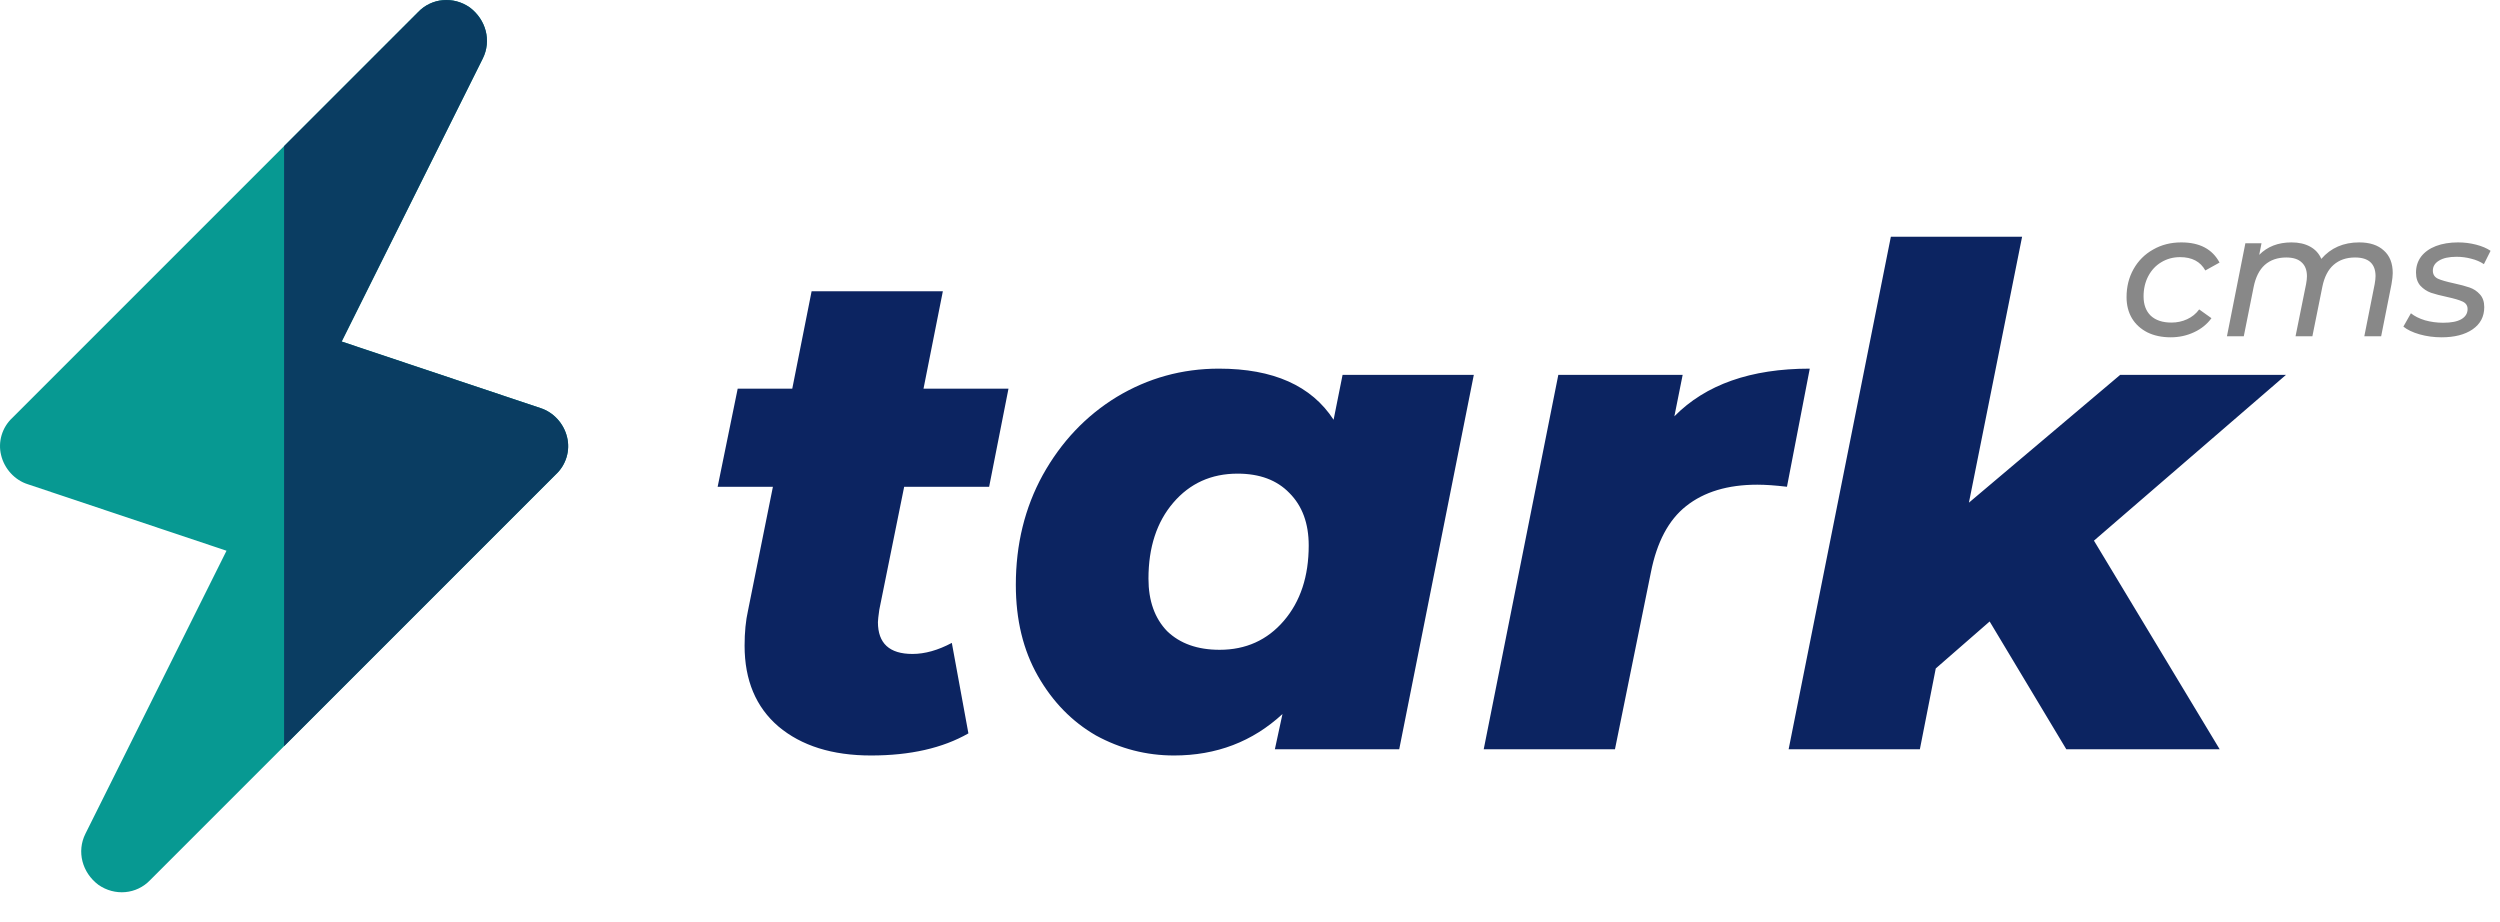
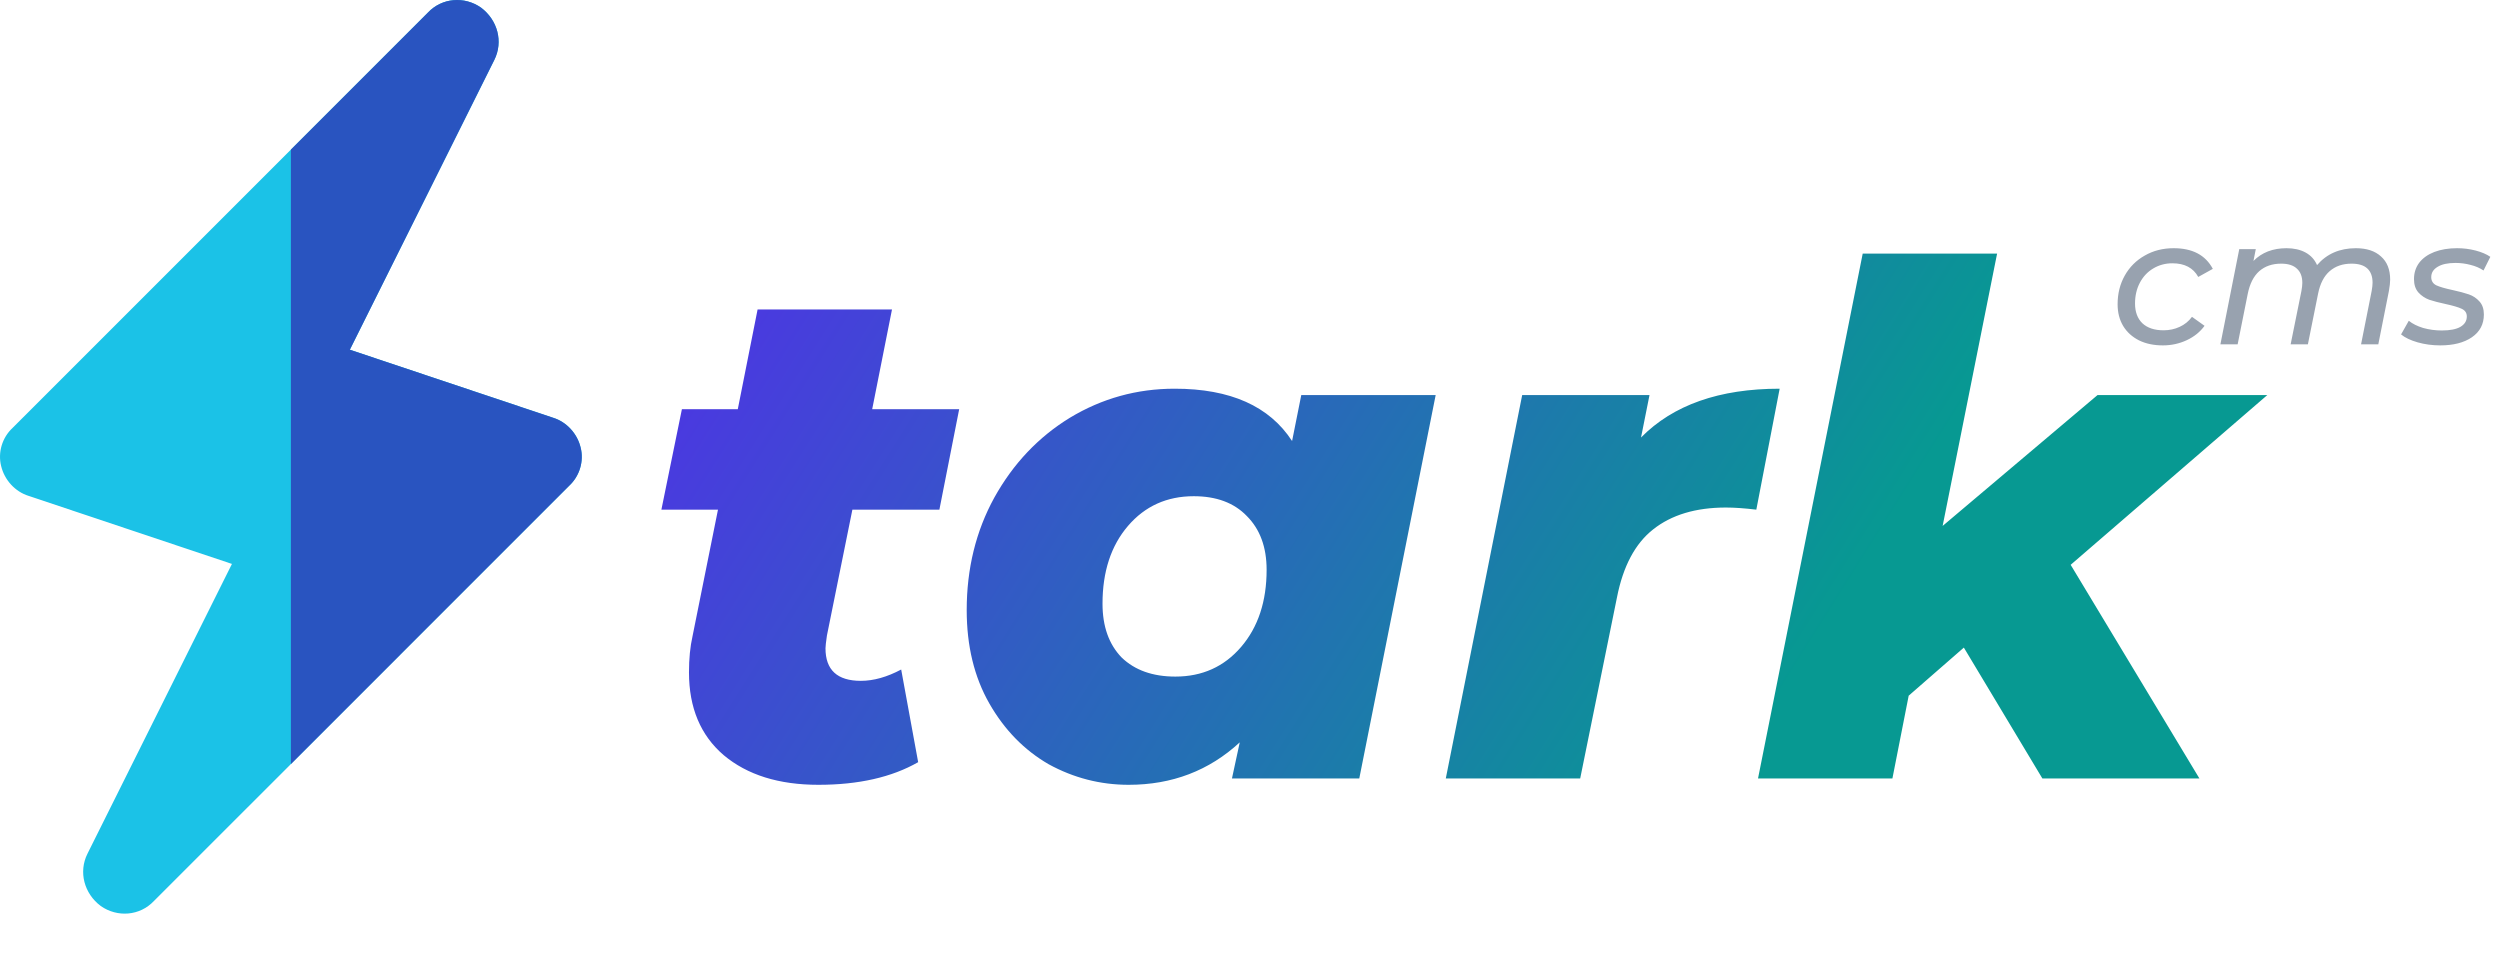
- <svg xmlns="http://www.w3.org/2000/svg" width="171" height="63" viewBox="0 0 171 63" fill="none">
-   <path d="M38.789 29.906C39.011 30.793 38.733 31.791 38.012 32.457L19.432 51.038L10.28 60.189C9.337 61.187 7.84 61.298 6.731 60.522C5.621 59.69 5.233 58.248 5.843 57.027L15.494 37.67L1.905 33.123C1.018 32.845 0.297 32.069 0.075 31.126C-0.147 30.238 0.13 29.24 0.851 28.574L28.583 0.842C29.526 -0.156 31.023 -0.267 32.133 0.509C33.242 1.342 33.63 2.784 33.02 4.004L23.369 23.361L36.958 27.909C37.846 28.186 38.567 28.963 38.789 29.906Z" fill="#079992" />
-   <path d="M38.012 32.457L19.432 51.038V9.994L28.584 0.842C29.526 -0.156 31.024 -0.267 32.133 0.51C33.242 1.342 33.631 2.784 33.021 4.004L23.37 23.361L36.958 27.909C37.846 28.186 38.567 28.963 38.789 29.906C39.011 30.793 38.733 31.791 38.012 32.457Z" fill="#0A3D62" />
-   <path d="M60.144 41.706C60.081 42.147 60.05 42.43 60.05 42.556C60.05 44.005 60.837 44.73 62.412 44.73C63.263 44.73 64.16 44.477 65.105 43.974L66.239 50.163C64.475 51.171 62.255 51.675 59.577 51.675C56.931 51.675 54.821 51.014 53.245 49.691C51.702 48.368 50.93 46.525 50.93 44.163C50.93 43.249 51.009 42.446 51.166 41.753L52.867 33.295H49.087L50.458 26.585H54.191L55.514 19.923H64.491L63.168 26.585H68.98L67.657 33.295H61.845L60.144 41.706ZM100.809 25.64L95.706 51.25H87.201L87.721 48.84C85.674 50.73 83.201 51.675 80.303 51.675C78.413 51.675 76.633 51.218 74.963 50.305C73.326 49.36 72.002 48.005 70.995 46.242C69.987 44.477 69.483 42.398 69.483 40.005C69.483 37.233 70.097 34.728 71.325 32.492C72.585 30.224 74.27 28.444 76.381 27.152C78.523 25.861 80.854 25.215 83.374 25.215C87.091 25.215 89.706 26.381 91.218 28.712L91.832 25.64H100.809ZM83.421 44.446C85.217 44.446 86.681 43.785 87.816 42.462C88.95 41.139 89.516 39.422 89.516 37.311C89.516 35.799 89.076 34.602 88.194 33.72C87.343 32.838 86.162 32.397 84.65 32.397C82.854 32.397 81.389 33.059 80.255 34.382C79.121 35.705 78.555 37.437 78.555 39.579C78.555 41.091 78.98 42.288 79.83 43.17C80.712 44.021 81.909 44.446 83.421 44.446ZM114.527 28.476C116.669 26.302 119.756 25.215 123.788 25.215L122.228 33.295C121.441 33.2 120.764 33.153 120.197 33.153C118.181 33.153 116.558 33.642 115.33 34.618C114.133 35.563 113.33 37.075 112.92 39.154L110.463 51.25H101.486L106.589 25.64H115.094L114.527 28.476ZM143.226 36.98L151.826 51.25H141.336L136.092 42.509L132.406 45.722L131.319 51.25H122.342L129.335 16.191H138.312L134.674 34.382L145.022 25.64H156.362L143.226 36.98Z" fill="#0C2461" />
-   <path d="M148.48 23.072C147.872 23.072 147.34 22.96 146.884 22.736C146.428 22.504 146.076 22.184 145.828 21.776C145.58 21.36 145.456 20.876 145.456 20.324C145.456 19.612 145.616 18.972 145.936 18.404C146.256 17.836 146.7 17.392 147.268 17.072C147.836 16.744 148.48 16.58 149.2 16.58C150.456 16.58 151.328 17.04 151.816 17.96L150.844 18.5C150.508 17.892 149.932 17.588 149.116 17.588C148.644 17.588 148.216 17.704 147.832 17.936C147.456 18.16 147.16 18.476 146.944 18.884C146.728 19.292 146.62 19.756 146.62 20.276C146.62 20.836 146.784 21.276 147.112 21.596C147.448 21.908 147.92 22.064 148.528 22.064C148.912 22.064 149.268 21.988 149.596 21.836C149.932 21.684 150.208 21.46 150.424 21.164L151.264 21.764C150.968 22.172 150.572 22.492 150.076 22.724C149.58 22.956 149.048 23.072 148.48 23.072ZM161.371 16.58C162.091 16.58 162.651 16.764 163.051 17.132C163.459 17.492 163.663 18.008 163.663 18.68C163.663 18.864 163.635 19.116 163.579 19.436L162.871 23H161.719L162.427 19.436C162.467 19.212 162.487 19.028 162.487 18.884C162.487 18.468 162.371 18.152 162.139 17.936C161.907 17.72 161.555 17.612 161.083 17.612C160.491 17.612 160.003 17.78 159.619 18.116C159.243 18.444 158.987 18.94 158.851 19.604L158.167 23H157.015L157.735 19.436C157.775 19.22 157.795 19.04 157.795 18.896C157.795 18.48 157.675 18.164 157.435 17.948C157.203 17.724 156.851 17.612 156.379 17.612C155.787 17.612 155.299 17.78 154.915 18.116C154.539 18.452 154.283 18.96 154.147 19.64L153.475 23H152.323L153.583 16.64H154.687L154.531 17.432C155.091 16.864 155.827 16.58 156.739 16.58C157.235 16.58 157.659 16.676 158.011 16.868C158.363 17.06 158.619 17.34 158.779 17.708C159.427 16.956 160.291 16.58 161.371 16.58ZM167.007 23.072C166.479 23.072 165.975 23.004 165.495 22.868C165.023 22.732 164.655 22.556 164.391 22.34L164.907 21.428C165.155 21.628 165.475 21.788 165.867 21.908C166.267 22.02 166.683 22.076 167.115 22.076C167.659 22.076 168.071 21.996 168.351 21.836C168.639 21.668 168.783 21.436 168.783 21.14C168.783 20.9 168.667 20.728 168.435 20.624C168.211 20.52 167.859 20.416 167.379 20.312C166.931 20.216 166.563 20.12 166.275 20.024C165.995 19.92 165.755 19.76 165.555 19.544C165.355 19.32 165.255 19.02 165.255 18.644C165.255 18.228 165.371 17.864 165.603 17.552C165.843 17.24 166.179 17 166.611 16.832C167.051 16.664 167.559 16.58 168.135 16.58C168.559 16.58 168.971 16.632 169.371 16.736C169.771 16.84 170.099 16.98 170.355 17.156L169.899 18.068C169.651 17.9 169.363 17.776 169.035 17.696C168.707 17.608 168.371 17.564 168.027 17.564C167.507 17.564 167.107 17.652 166.827 17.828C166.547 17.996 166.407 18.224 166.407 18.512C166.407 18.768 166.523 18.952 166.755 19.064C166.987 19.168 167.347 19.272 167.835 19.376C168.275 19.472 168.635 19.568 168.915 19.664C169.195 19.76 169.431 19.916 169.623 20.132C169.823 20.348 169.923 20.64 169.923 21.008C169.923 21.656 169.655 22.164 169.119 22.532C168.591 22.892 167.887 23.072 167.007 23.072Z" fill="#888888" />
+ <svg xmlns="http://www.w3.org/2000/svg" width="167" height="64" viewBox="0 0 167 64" fill="none">
+   <path d="M144.48 23.072C143.872 23.072 143.34 22.96 142.884 22.736C142.428 22.504 142.076 22.184 141.828 21.776C141.58 21.36 141.456 20.876 141.456 20.324C141.456 19.612 141.616 18.972 141.936 18.404C142.256 17.836 142.7 17.392 143.268 17.072C143.836 16.744 144.48 16.58 145.2 16.58C146.456 16.58 147.328 17.04 147.816 17.96L146.844 18.5C146.508 17.892 145.932 17.588 145.116 17.588C144.644 17.588 144.216 17.704 143.832 17.936C143.456 18.16 143.16 18.476 142.944 18.884C142.728 19.292 142.62 19.756 142.62 20.276C142.62 20.836 142.784 21.276 143.112 21.596C143.448 21.908 143.92 22.064 144.528 22.064C144.912 22.064 145.268 21.988 145.596 21.836C145.932 21.684 146.208 21.46 146.424 21.164L147.264 21.764C146.968 22.172 146.572 22.492 146.076 22.724C145.58 22.956 145.048 23.072 144.48 23.072ZM157.371 16.58C158.091 16.58 158.651 16.764 159.051 17.132C159.459 17.492 159.663 18.008 159.663 18.68C159.663 18.864 159.635 19.116 159.579 19.436L158.871 23H157.719L158.427 19.436C158.467 19.212 158.487 19.028 158.487 18.884C158.487 18.468 158.371 18.152 158.139 17.936C157.907 17.72 157.555 17.612 157.083 17.612C156.491 17.612 156.003 17.78 155.619 18.116C155.243 18.444 154.987 18.94 154.851 19.604L154.167 23H153.015L153.735 19.436C153.775 19.22 153.795 19.04 153.795 18.896C153.795 18.48 153.675 18.164 153.435 17.948C153.203 17.724 152.851 17.612 152.379 17.612C151.787 17.612 151.299 17.78 150.915 18.116C150.539 18.452 150.283 18.96 150.147 19.64L149.475 23H148.323L149.583 16.64H150.687L150.531 17.432C151.091 16.864 151.827 16.58 152.739 16.58C153.235 16.58 153.659 16.676 154.011 16.868C154.363 17.06 154.619 17.34 154.779 17.708C155.427 16.956 156.291 16.58 157.371 16.58ZM163.007 23.072C162.479 23.072 161.975 23.004 161.495 22.868C161.023 22.732 160.655 22.556 160.391 22.34L160.907 21.428C161.155 21.628 161.475 21.788 161.867 21.908C162.267 22.02 162.683 22.076 163.115 22.076C163.659 22.076 164.071 21.996 164.351 21.836C164.639 21.668 164.783 21.436 164.783 21.14C164.783 20.9 164.667 20.728 164.435 20.624C164.211 20.52 163.859 20.416 163.379 20.312C162.931 20.216 162.563 20.12 162.275 20.024C161.995 19.92 161.755 19.76 161.555 19.544C161.355 19.32 161.255 19.02 161.255 18.644C161.255 18.228 161.371 17.864 161.603 17.552C161.843 17.24 162.179 17 162.611 16.832C163.051 16.664 163.559 16.58 164.135 16.58C164.559 16.58 164.971 16.632 165.371 16.736C165.771 16.84 166.099 16.98 166.355 17.156L165.899 18.068C165.651 17.9 165.363 17.776 165.035 17.696C164.707 17.608 164.371 17.564 164.027 17.564C163.507 17.564 163.107 17.652 162.827 17.828C162.547 17.996 162.407 18.224 162.407 18.512C162.407 18.768 162.523 18.952 162.755 19.064C162.987 19.168 163.347 19.272 163.835 19.376C164.275 19.472 164.635 19.568 164.915 19.664C165.195 19.76 165.431 19.916 165.623 20.132C165.823 20.348 165.923 20.64 165.923 21.008C165.923 21.656 165.655 22.164 165.119 22.532C164.591 22.892 163.887 23.072 163.007 23.072Z" fill="#98A2AF" />
+   <path d="M38.789 29.906C39.011 30.793 38.733 31.791 38.012 32.457L19.432 51.038L10.28 60.189C9.337 61.187 7.84 61.298 6.731 60.522C5.621 59.69 5.233 58.248 5.843 57.027L15.494 37.67L1.905 33.123C1.018 32.845 0.297 32.069 0.075 31.126C-0.147 30.238 0.13 29.24 0.851 28.574L28.583 0.842C29.526 -0.156 31.023 -0.267 32.133 0.509C33.242 1.342 33.63 2.784 33.02 4.004L23.369 23.361L36.958 27.909C37.846 28.186 38.567 28.963 38.789 29.906Z" fill="#1BC2E7" />
+   <path d="M38.012 32.457L19.432 51.038V9.994L28.583 0.842C29.526 -0.156 31.024 -0.267 32.133 0.51C33.242 1.342 33.631 2.784 33.02 4.004L23.37 23.361L36.958 27.909C37.846 28.186 38.567 28.963 38.789 29.906C39.011 30.793 38.733 31.791 38.012 32.457Z" fill="#2954C0" />
+   <path d="M55.238 42.456C55.175 42.897 55.143 43.18 55.143 43.306C55.143 44.755 55.931 45.48 57.506 45.48C58.356 45.48 59.254 45.227 60.199 44.724L61.333 50.913C59.569 51.921 57.348 52.425 54.671 52.425C52.025 52.425 49.914 51.764 48.339 50.441C46.796 49.118 46.024 47.275 46.024 44.913C46.024 43.999 46.103 43.196 46.26 42.503L47.961 34.045H44.181L45.551 27.335H49.284L50.607 20.673H59.585L58.262 27.335H64.073L62.751 34.045H56.939L55.238 42.456ZM95.903 26.39L90.8 52H82.295L82.815 49.59C80.767 51.48 78.294 52.425 75.397 52.425C73.507 52.425 71.727 51.968 70.057 51.055C68.419 50.11 67.096 48.755 66.088 46.992C65.08 45.227 64.576 43.148 64.576 40.755C64.576 37.983 65.191 35.478 66.419 33.242C67.679 30.974 69.364 29.194 71.475 27.902C73.617 26.611 75.948 25.965 78.468 25.965C82.185 25.965 84.799 27.131 86.311 29.462L86.925 26.39H95.903ZM78.515 45.196C80.311 45.196 81.775 44.535 82.909 43.212C84.043 41.889 84.61 40.172 84.61 38.061C84.61 36.549 84.169 35.352 83.287 34.47C82.437 33.588 81.255 33.147 79.743 33.147C77.948 33.147 76.483 33.809 75.349 35.132C74.215 36.455 73.648 38.187 73.648 40.329C73.648 41.841 74.073 43.038 74.924 43.92C75.806 44.771 77.003 45.196 78.515 45.196ZM109.62 29.226C111.762 27.052 114.849 25.965 118.881 25.965L117.322 34.045C116.535 33.95 115.857 33.903 115.29 33.903C113.274 33.903 111.652 34.392 110.424 35.368C109.227 36.313 108.423 37.825 108.014 39.904L105.557 52H96.579L101.682 26.39H110.187L109.62 29.226ZM138.32 37.73L146.92 52H136.43L131.185 43.259L127.5 46.472L126.413 52H117.436L124.429 16.941H133.406L129.768 35.132L140.116 26.39H151.456L138.32 37.73Z" fill="url(#paint0_linear)" />
+   <defs>
+     <linearGradient id="paint0_linear" x1="34.263" y1="-28.169" x2="128.615" y2="31.288" gradientUnits="userSpaceOnUse">
+       <stop offset="0.232" stop-color="#5628EE" />
+       <stop offset="1" stop-color="#079992" />
+     </linearGradient>
+   </defs>
</svg>
